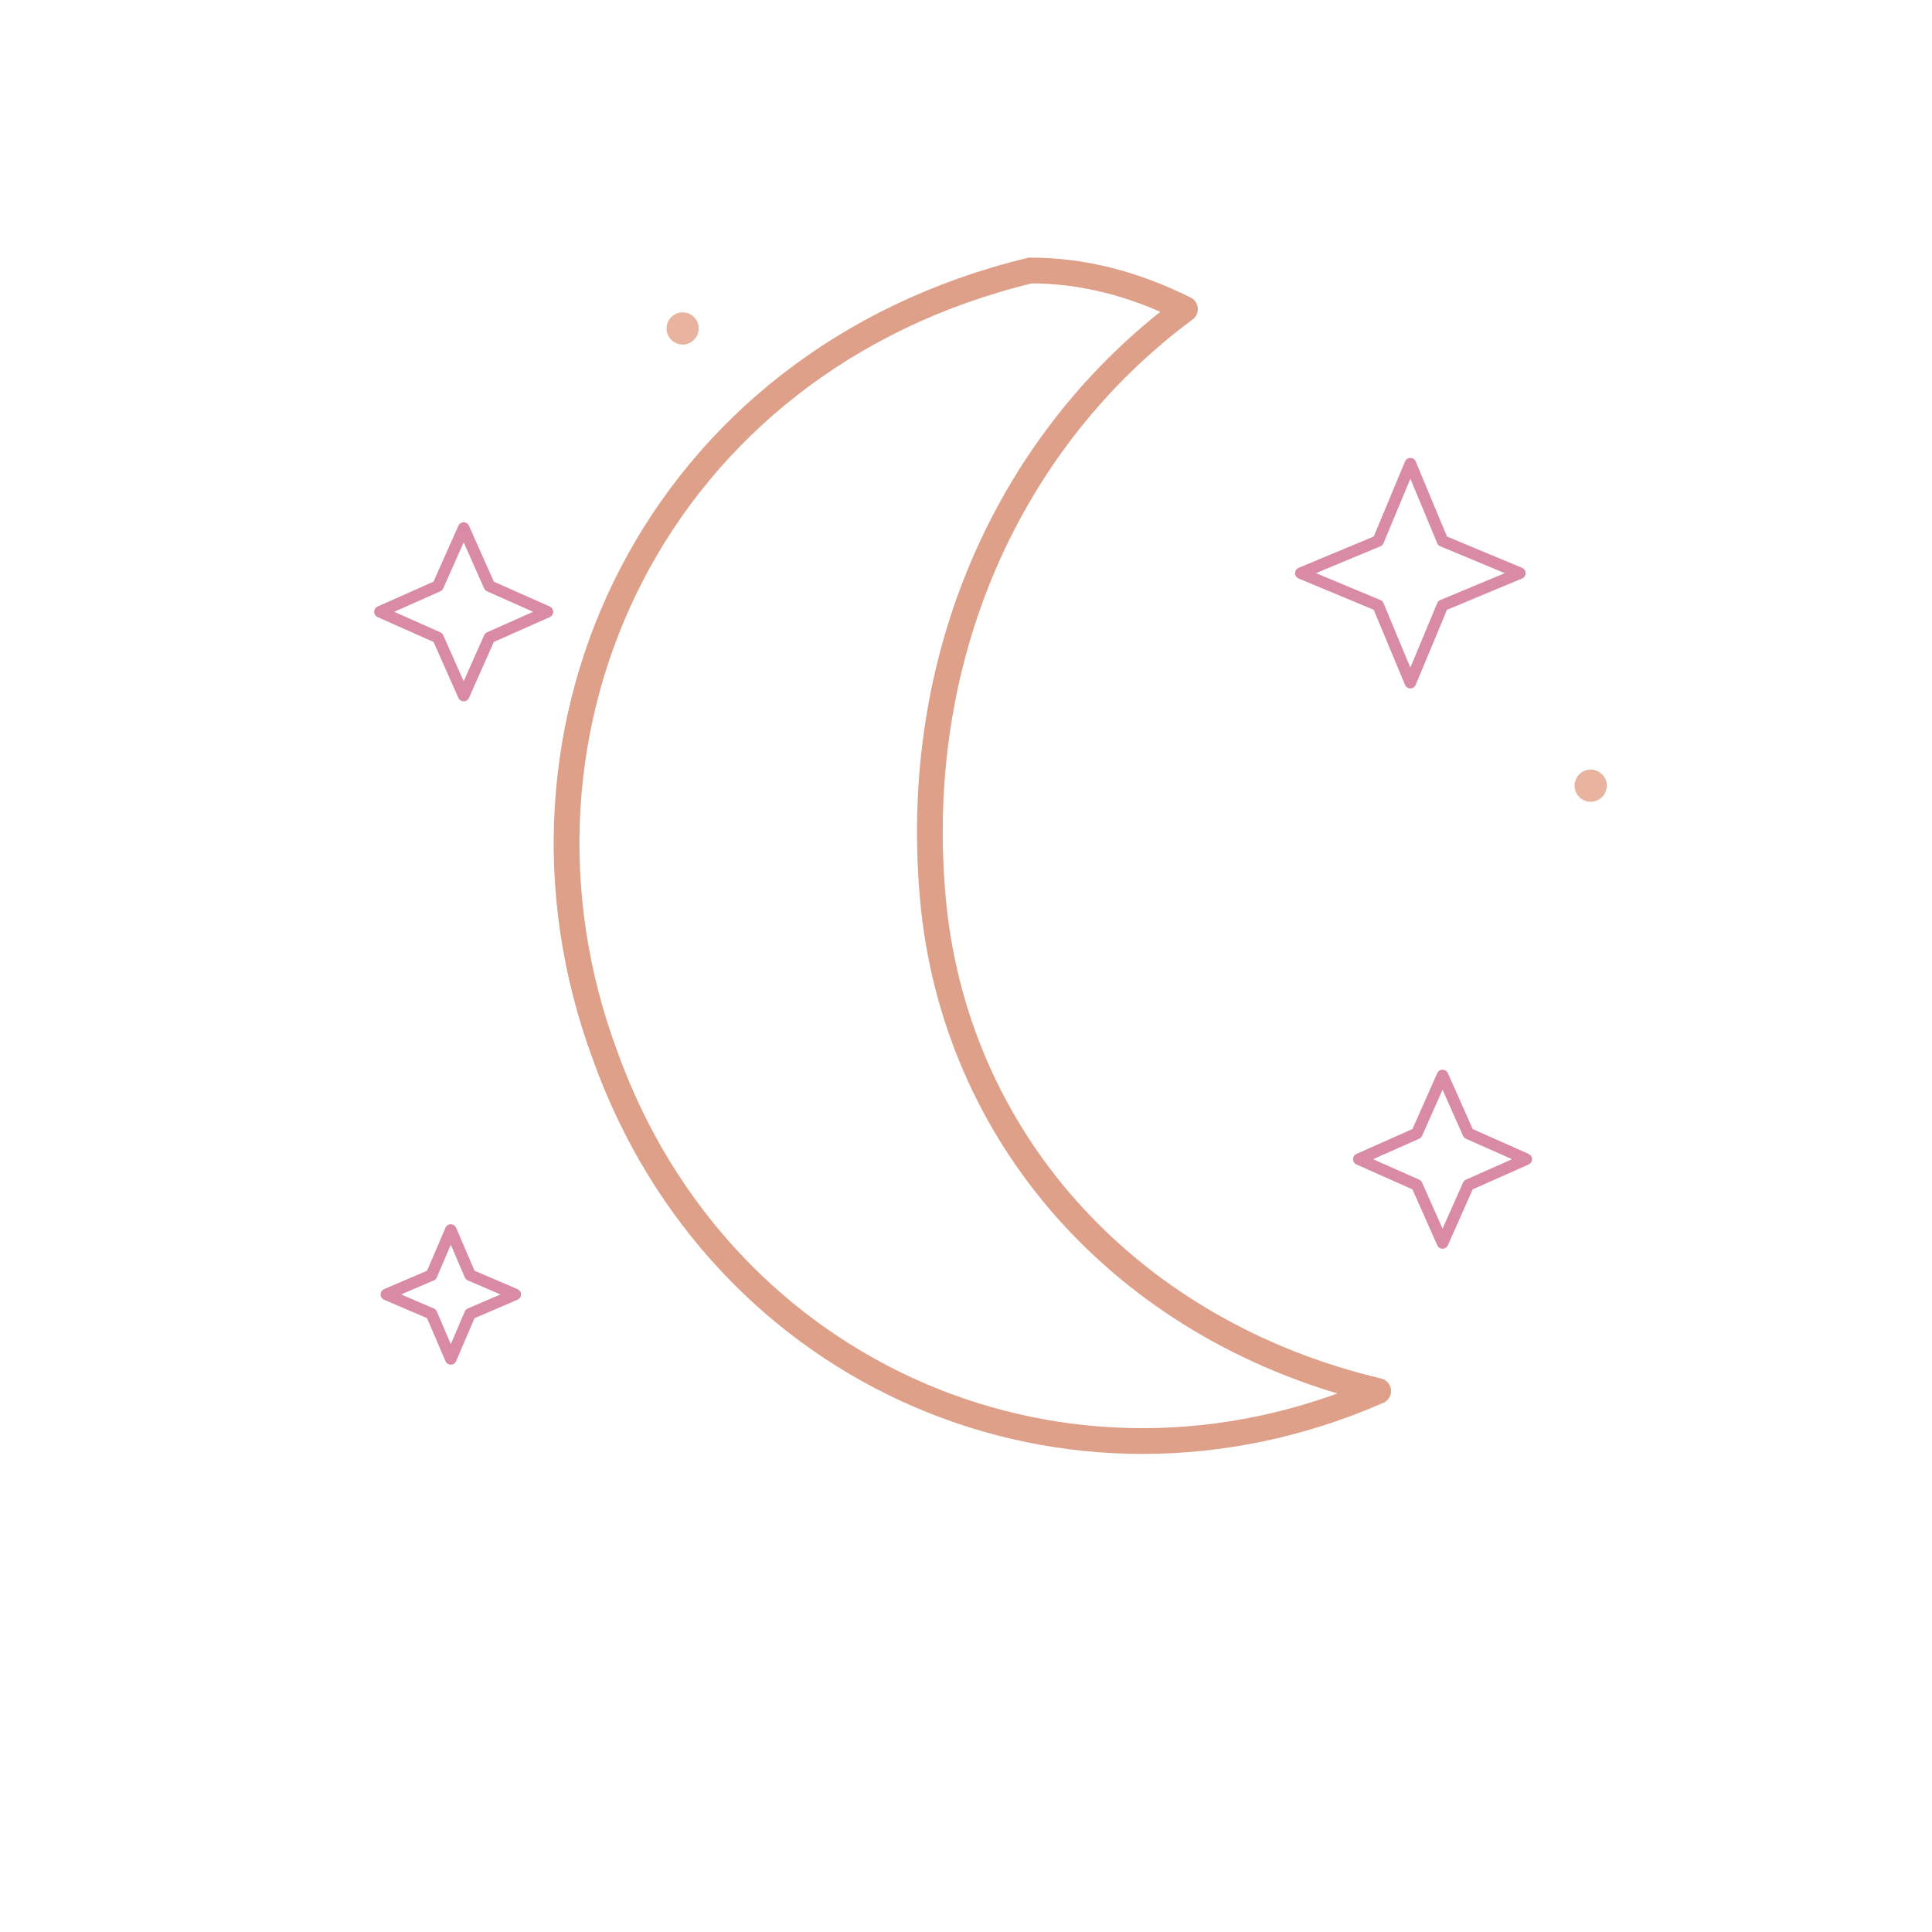
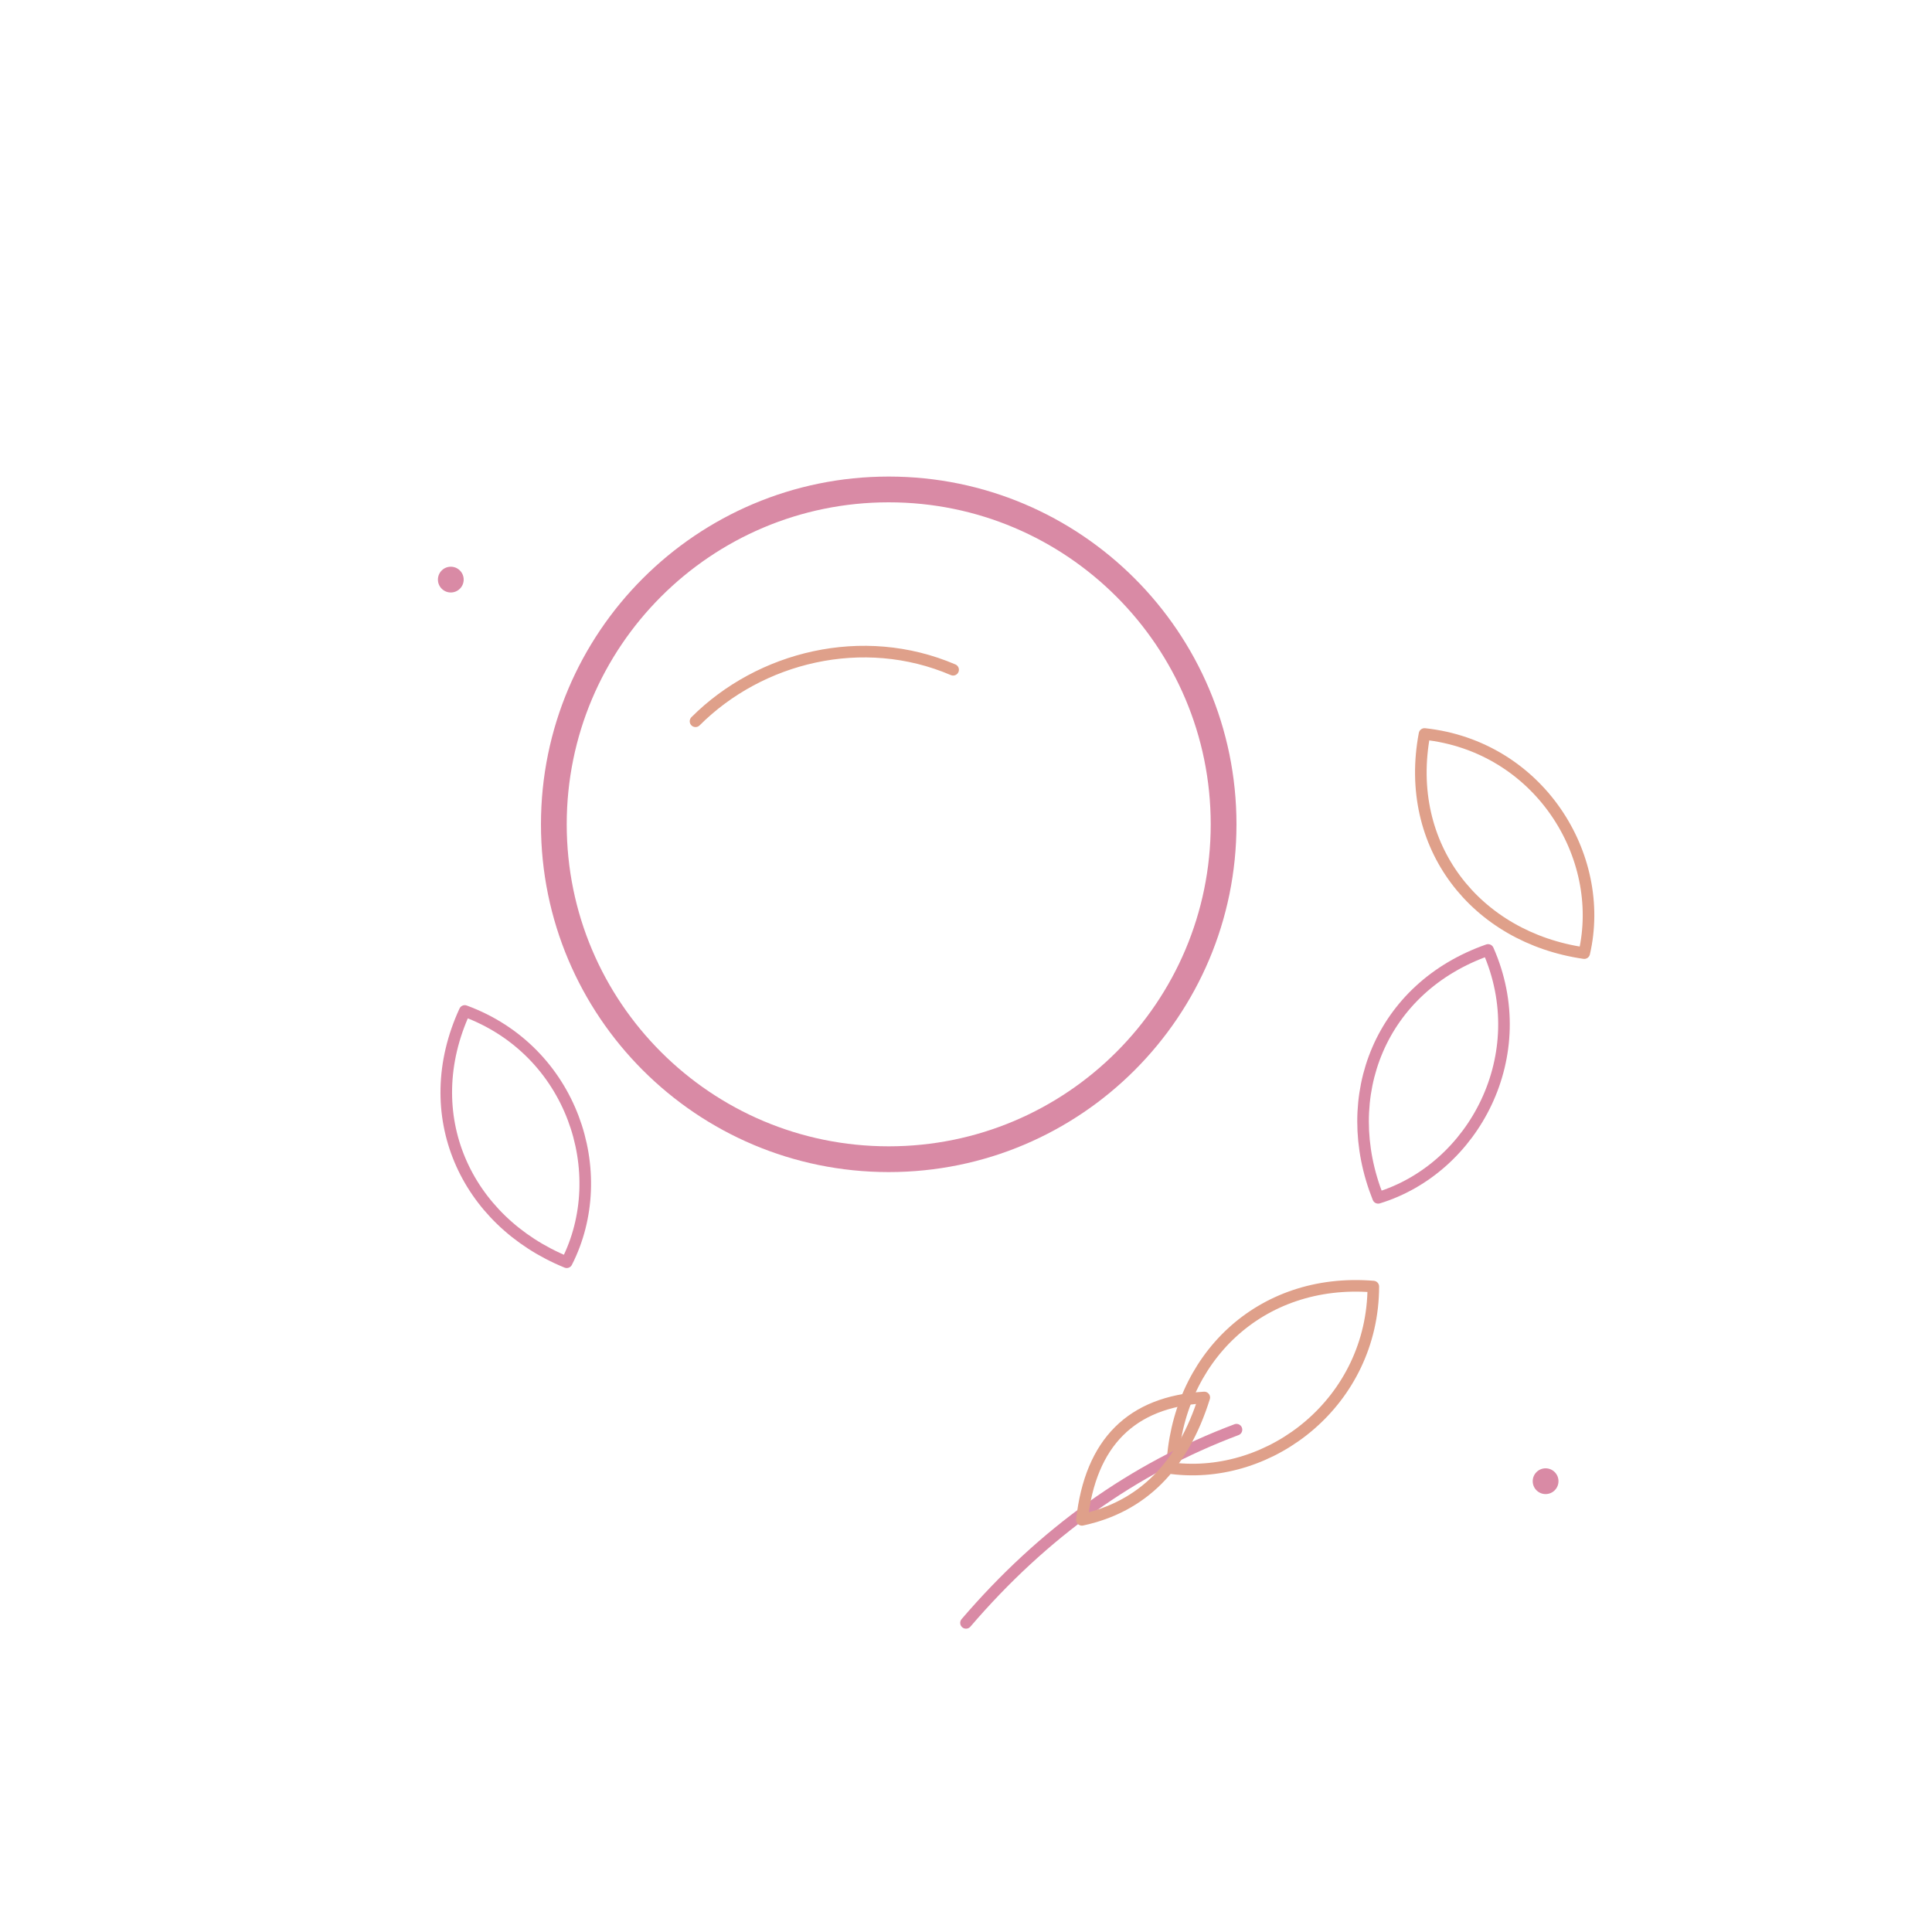
<svg xmlns="http://www.w3.org/2000/svg" viewBox="0 0 300 300" role="img" aria-labelledby="t d">
  <g fill="none" stroke-linecap="round" stroke-linejoin="round">
-     <path d="M160 42 C102 56 75 113 94 164 C112 214 166 237 214 216 C176 207 149 178 145 141 C141 102 157 68 184 48 C176 44 168 42 160 42z" stroke="#dfa08a" stroke-width="4.0" />
-     <path d="M219 72 l5 12 12 5-12 5-5 12-5-12-12-5 12-5z M72 82 l4 9 9 4-9 4-4 9-4-9-9-4 9-4z M224 167 l4 9 9 4-9 4-4 9-4-9-9-4 9-4z M70 191 l3 7 7 3-7 3-3 7-3-7-7-3 7-3z" stroke="#d98aa5" stroke-width="1.8" />
-     <g fill="#e8b4a0" stroke="none">
-       <circle cx="106" cy="51" r="2.5" />
-       <circle cx="247" cy="122" r="2.5" />
+     <circle cx="138" cy="128" r="52" stroke="#d98aa5" stroke-width="4" />
+     <path d="M108 112 C118 102 134 98 148 104" stroke="#dfa08a" stroke-width="1.8" />
+     <g transform="translate(214,186) rotate(28)">
+       <path d="M0 0 C-13 -11 -15 -29 -3 -42 C11 -31 11 -11 0 0 Z" stroke="#d98aa5" stroke-width="1.8" />
+     </g>
+     <g transform="translate(246,148) rotate(-32)">
+       <path d="M0 0 C-13 -11 -15 -29 -3 -42 C11 -31 11 -11 0 0 Z" stroke="#dfa08a" stroke-width="1.8" />
+     </g>
+     <g transform="translate(182,228) rotate(52)">
+       <path d="M0 0 C-13 -11 -15 -29 -3 -42 C11 -31 11 -11 0 0 Z" stroke="#dfa08a" stroke-width="1.8" />
+     </g>
+     <g transform="translate(88,196) rotate(-18)">
+       <path d="M0 0 C-13 -11 -15 -29 -3 -42 C11 -31 11 -11 0 0 Z" stroke="#d98aa5" stroke-width="1.8" />
+     </g>
+     <path d="M150 252 C162 238 176 228 192 222" stroke="#d98aa5" stroke-width="1.8" />
+     <path d="M168 236 q14 -3 19 -19 q-17 1 -19 19z" stroke="#dfa08a" stroke-width="1.8" />
+     <g fill="#d98aa5" stroke="none">
+       <circle cx="70" cy="90" r="2" />
+       <circle cx="240" cy="230" r="2" />
    </g>
  </g>
</svg>
